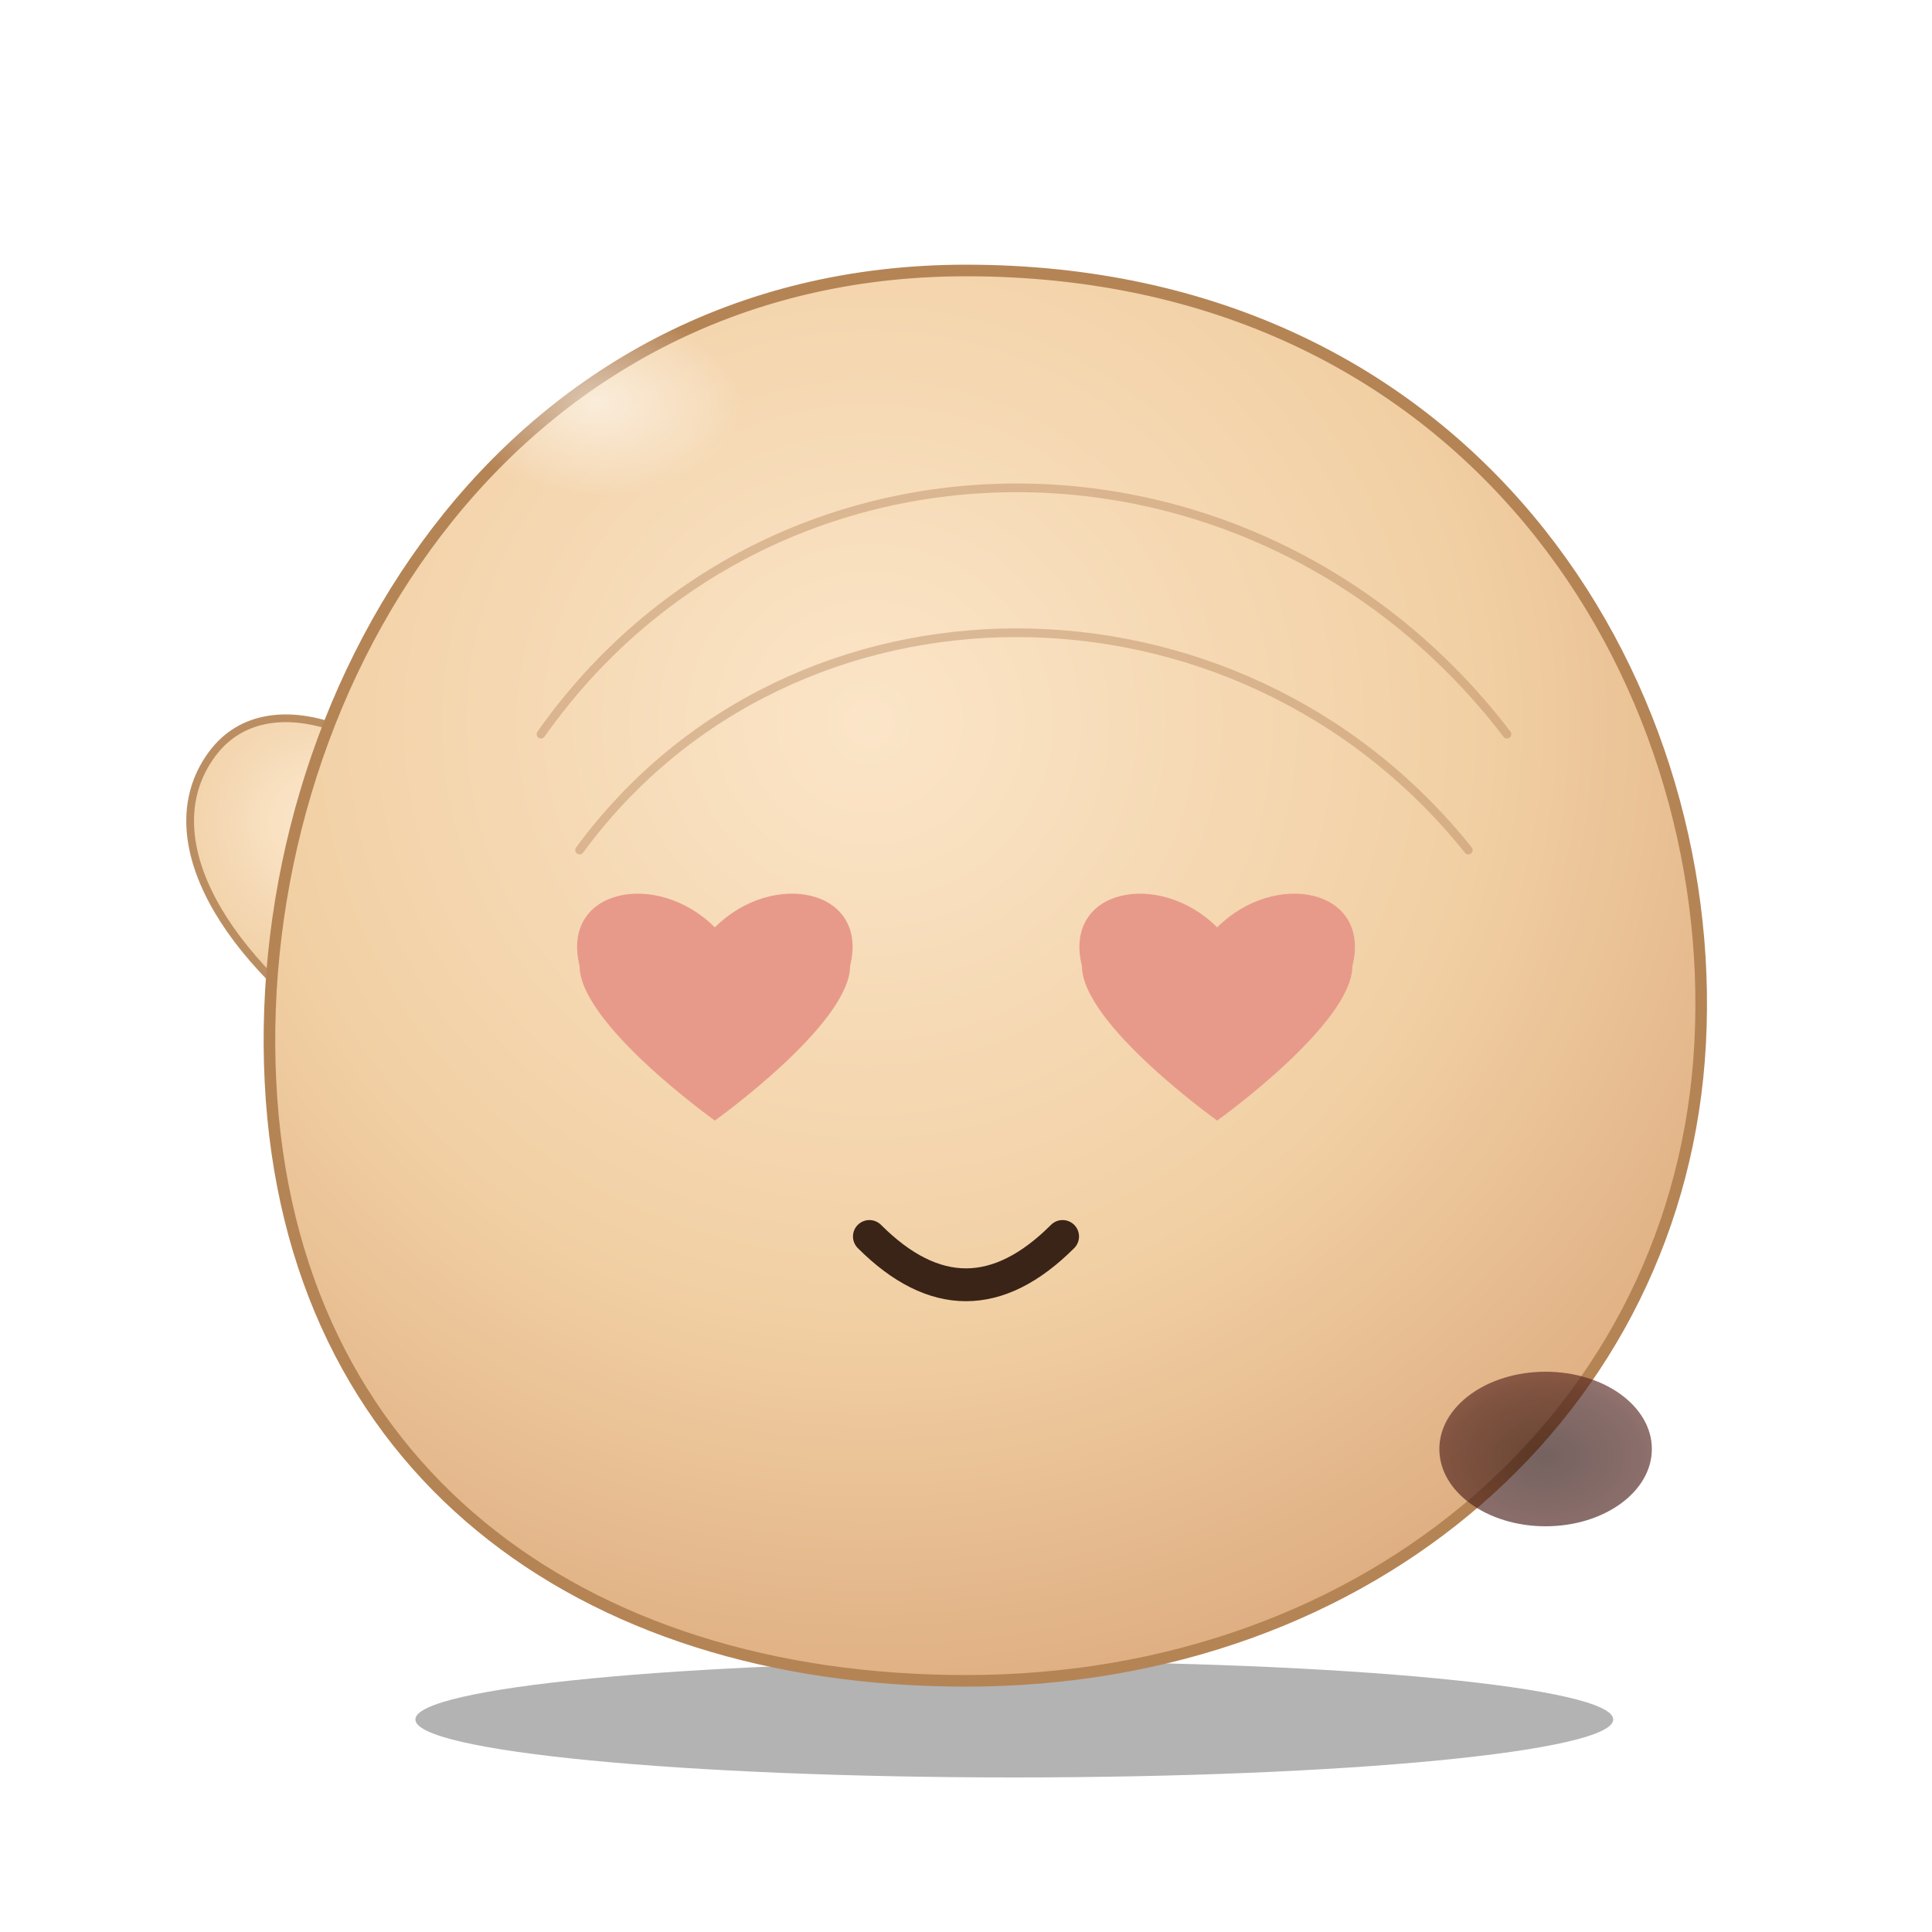
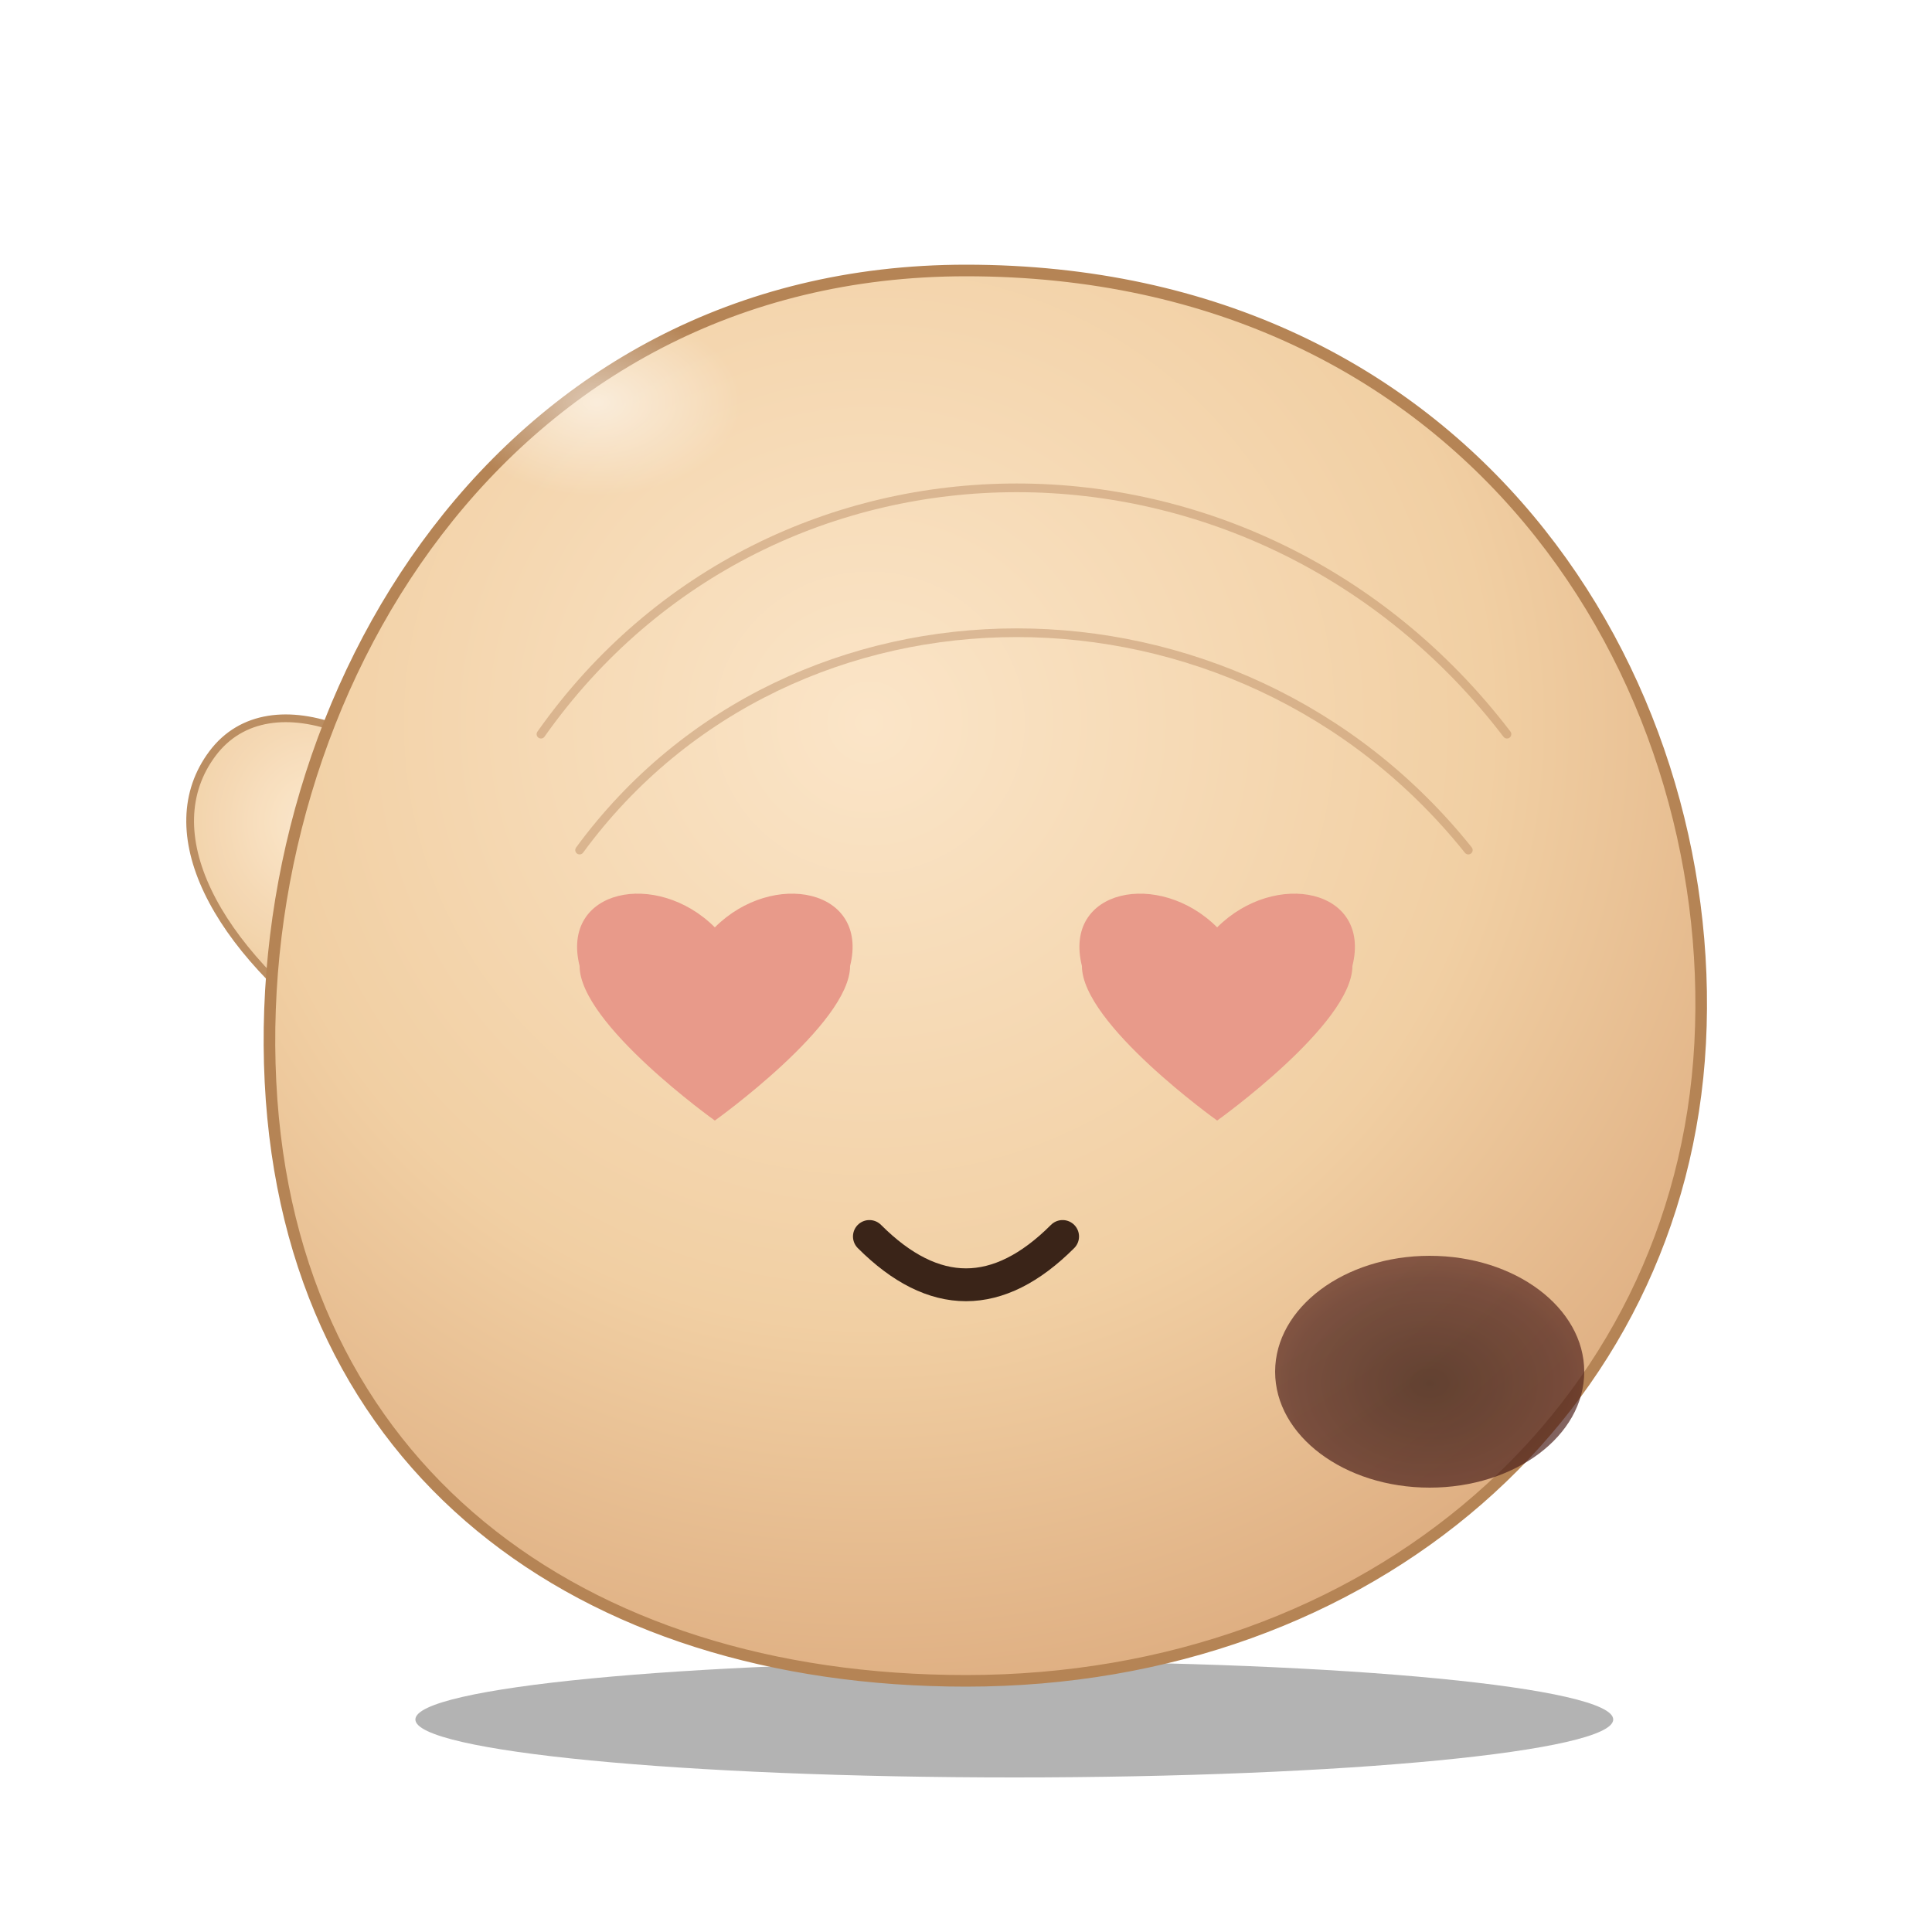
<svg xmlns="http://www.w3.org/2000/svg" viewBox="0 0 200 200" width="200" height="200">
  <defs>
    <radialGradient id="bodyGrad" cx="42%" cy="32%" r="78%">
      <stop offset="0%" stop-color="#fbe5c8" />
      <stop offset="55%" stop-color="#f1cfa3" />
      <stop offset="100%" stop-color="#d9a578" />
    </radialGradient>
    <radialGradient id="apertureGrad" cx="50%" cy="55%" r="55%">
      <stop offset="0%" stop-color="#2a0e0a" />
      <stop offset="80%" stop-color="#4a1f1a" />
      <stop offset="100%" stop-color="#5a2820" />
    </radialGradient>
    <radialGradient id="gleam" cx="32%" cy="22%" r="22%">
      <stop offset="0%" stop-color="#fff" stop-opacity="0.55" />
      <stop offset="100%" stop-color="#fff" stop-opacity="0" />
    </radialGradient>
  </defs>
  <ellipse cx="105" cy="178" rx="62" ry="6" fill="#000" opacity="0.30" />
  <path d="M 36 108 C 22 98, 16 86, 22 78 C 28 70, 42 76, 50 88 Z" fill="url(#bodyGrad)" stroke="#b58455" stroke-width="0.8" opacity="0.92" />
  <path d="M 100 28 C 152 28, 178 70, 176 108 C 174 146, 142 174, 100 174 C 60 174, 30 152, 28 112 C 26 72, 52 28, 100 28 Z" fill="url(#bodyGrad)" stroke="#b58455" stroke-width="1.2" />
  <g fill="none" stroke="#b07e54" stroke-width="0.9" opacity="0.40" stroke-linecap="round">
    <path d="M 56 76  C 80 42, 130 42, 156 76" />
    <path d="M 60 88  C 82 58, 128 58, 152 88" />
  </g>
  <ellipse cx="74" cy="54" rx="34" ry="22" fill="url(#gleam)" />
-   <ellipse cx="160" cy="150" rx="11" ry="8" fill="url(#apertureGrad)" opacity="0.65" />
+   <ellipse cx="148" cy="142" rx="16" ry="12" fill="url(#apertureGrad)" opacity="0.7" />
  <g fill="#e89a8a">
    <path d="M 74 96 C 68 90, 58 92, 60 100 C 60 106, 74 116, 74 116 C 74 116, 88 106, 88 100 C 90 92, 80 90, 74 96 Z" />
    <path d="M 126 96 C 120 90, 110 92, 112 100 C 112 106, 126 116, 126 116 C 126 116, 140 106, 140 100 C 142 92, 132 90, 126 96 Z" />
  </g>
  <path d="M 90 128 Q 100 138 110 128" fill="none" stroke="#3a2418" stroke-width="3.4" stroke-linecap="round" />
</svg>
